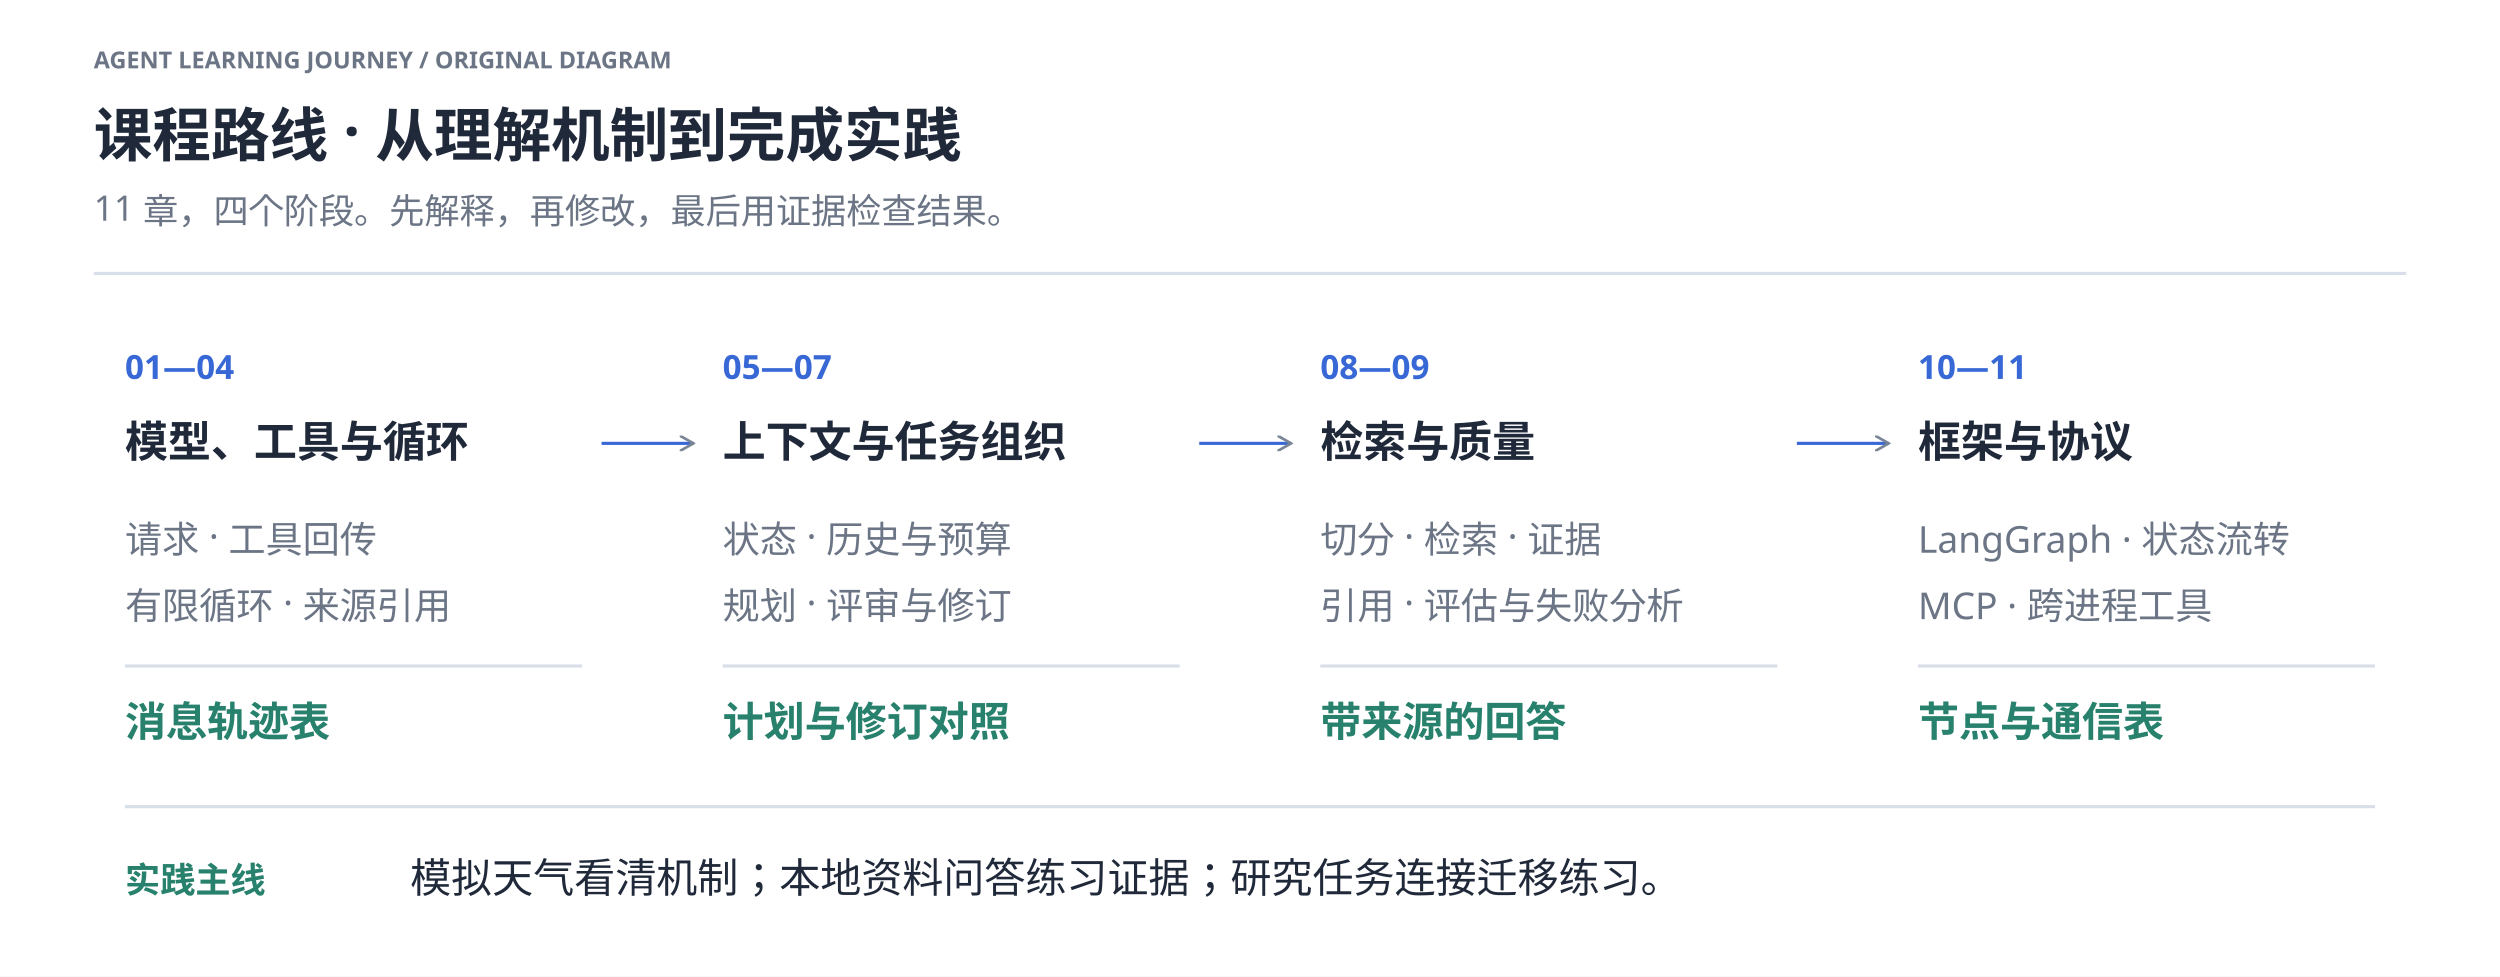
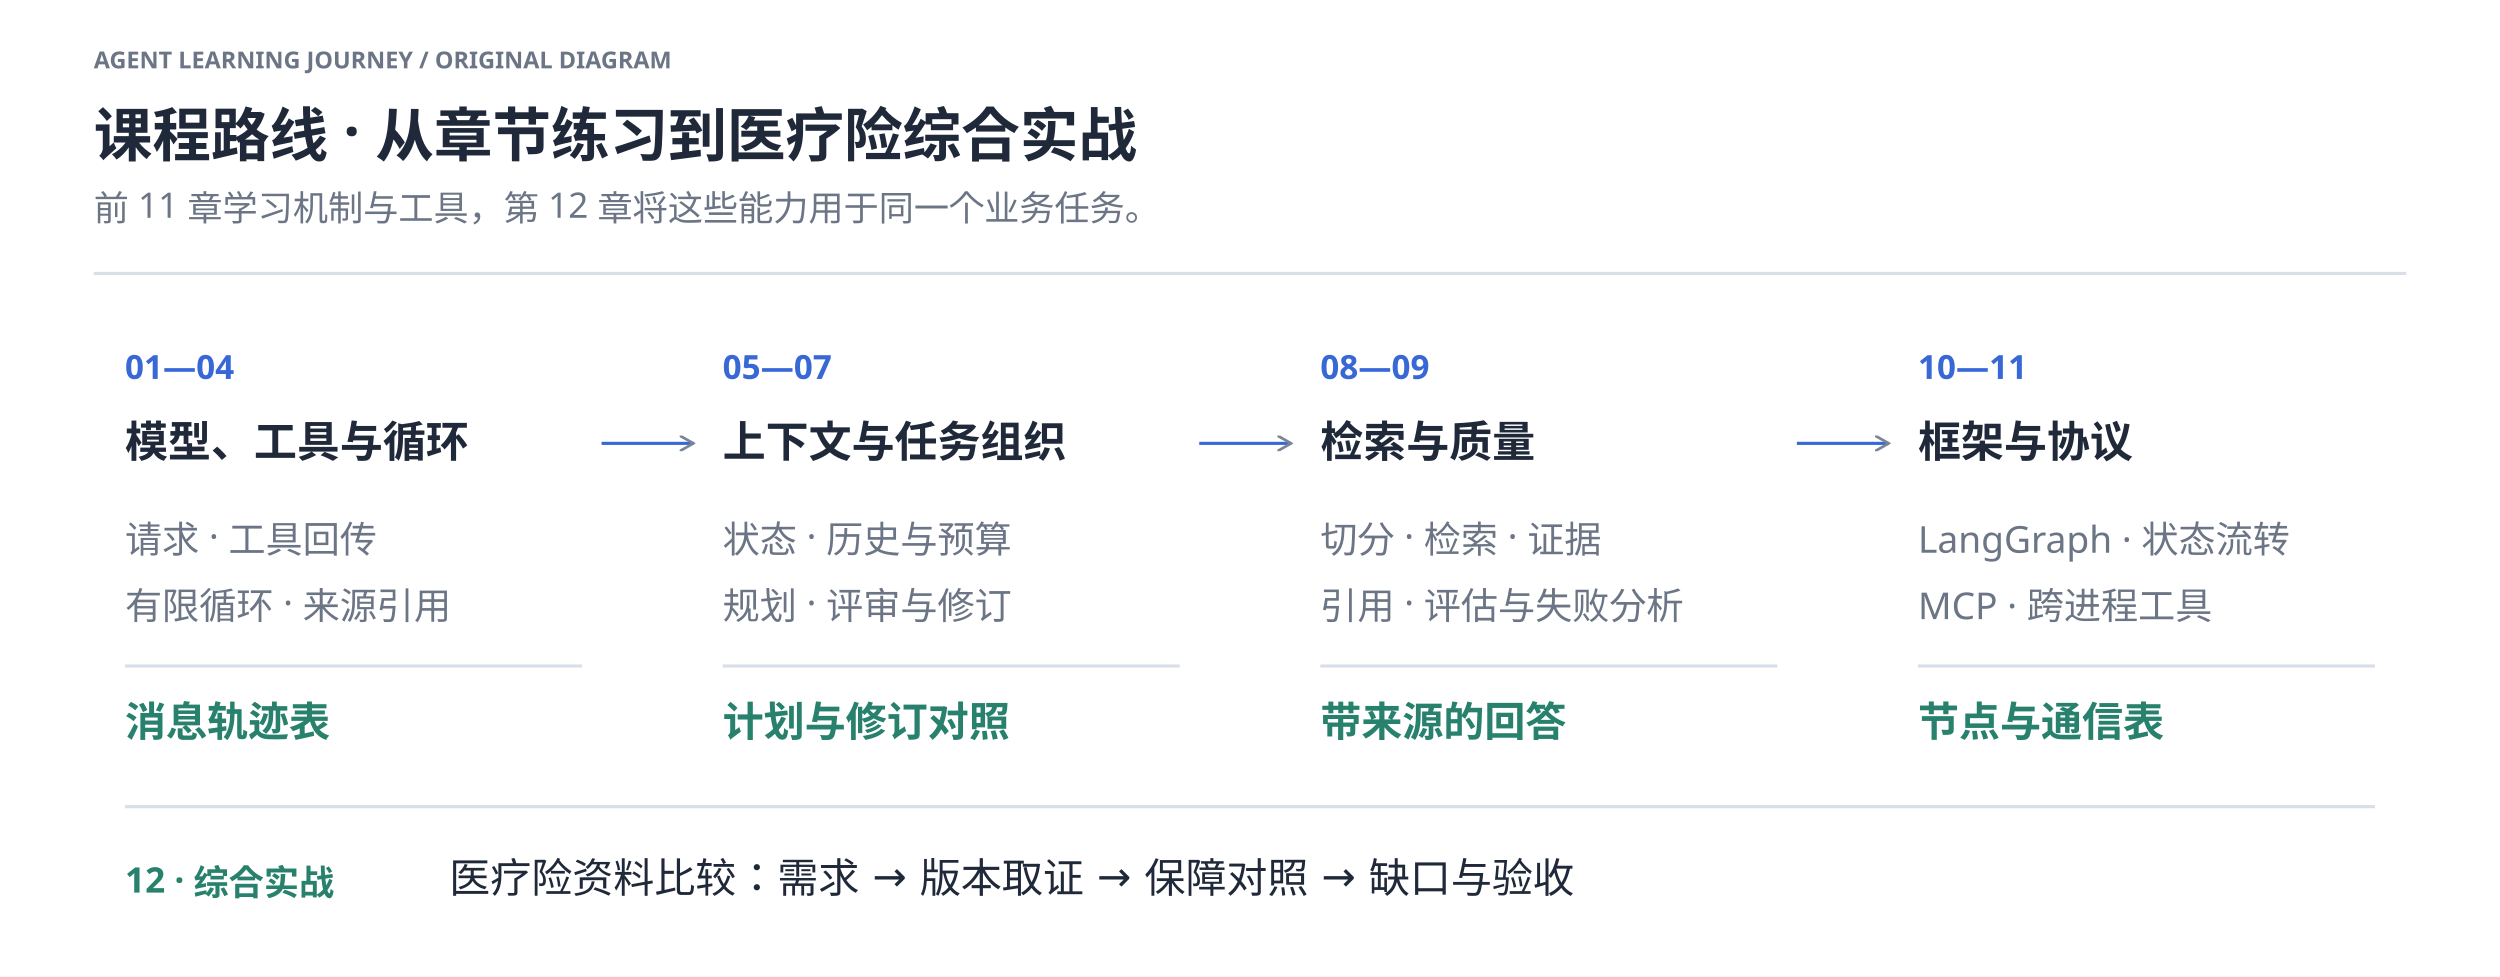
<svg xmlns="http://www.w3.org/2000/svg" width="1280" height="500" viewBox="0 0 1280 500" role="img" aria-labelledby="title desc">
  <defs>
    <marker id="arrow" markerWidth="8" markerHeight="8" refX="7" refY="4" orient="auto" markerUnits="userSpaceOnUse">
      <path d="M0 0L7 4L0 8" fill="none" stroke="#798596" stroke-width="1.4" />
    </marker>
  </defs>
  <rect width="1280" height="500" fill="white" />
  <g font-family="Segoe UI, Microsoft YaHei, sans-serif">
    <text x="48" y="35" font-size="12" fill="#6B7585" font-weight="600" text-anchor="start">AGENT LEARNING JOURNEY  /  ORIGINAL DIAGRAM</text>
-     <text x="48" y="80" font-size="30" fill="#20293A" font-weight="600" text-anchor="start">课程路线 · 从理解机制到完成实践</text>
-     <text x="48" y="113" font-size="18" fill="#6B7585" font-weight="400" text-anchor="start">11 章，四个阶段。先解释，再修改，最后用证据检查结果。</text>
+     <text x="48" y="80" font-size="30" fill="#20293A" font-weight="600" text-anchor="start">课程路线 · 从章节练习到医疗险综合实战</text>
+     <text x="48" y="113" font-size="18" fill="#6B7585" font-weight="400" text-anchor="start">前 11 章学习机制与工具，第 12 章将这些能力用于同一个业务任务。</text>
    <path d="M48 140L1232 140" fill="none" stroke="#D9DFE8" stroke-width="1.6" />
    <text x="64" y="194" font-size="17" fill="#3867D6" font-weight="600" text-anchor="start">01—04</text>
    <text x="64" y="234" font-size="22" fill="#20293A" font-weight="600" text-anchor="start">模型、工具与循环</text>
    <text x="64" y="283" font-size="19" fill="#6B7585" font-weight="400" text-anchor="start">请求 · 工具回传</text>
    <text x="64" y="317" font-size="19" fill="#6B7585" font-weight="400" text-anchor="start">有限循环 · 来源引用</text>
    <path d="M64 341L298 341" fill="none" stroke="#D9DFE8" stroke-width="1.6" />
    <text x="64" y="377" font-size="21" fill="#27816C" font-weight="600" text-anchor="start">消息轨迹表</text>
    <path d="M308 227L355 227" fill="none" stroke="#3867D6" stroke-width="1.6" marker-end="url(#arrow)" />
    <text x="370" y="194" font-size="17" fill="#3867D6" font-weight="600" text-anchor="start">05—07</text>
    <text x="370" y="234" font-size="22" fill="#20293A" font-weight="600" text-anchor="start">上下文与任务组织</text>
    <text x="370" y="283" font-size="19" fill="#6B7585" font-weight="400" text-anchor="start">状态 · 历史与预算</text>
    <text x="370" y="317" font-size="19" fill="#6B7585" font-weight="400" text-anchor="start">规划 · 评审与修订</text>
    <path d="M370 341L604 341" fill="none" stroke="#D9DFE8" stroke-width="1.6" />
    <text x="370" y="377" font-size="21" fill="#27816C" font-weight="600" text-anchor="start">计划与修订对照</text>
    <path d="M614 227L661 227" fill="none" stroke="#3867D6" stroke-width="1.6" marker-end="url(#arrow)" />
    <text x="676" y="194" font-size="17" fill="#3867D6" font-weight="600" text-anchor="start">08—09</text>
    <text x="676" y="234" font-size="22" fill="#20293A" font-weight="600" text-anchor="start">检索与质量</text>
    <text x="676" y="283" font-size="19" fill="#6B7585" font-weight="400" text-anchor="start">切分 · 检索 · 证据</text>
    <text x="676" y="317" font-size="19" fill="#6B7585" font-weight="400" text-anchor="start">引用 · 评估与失败分析</text>
    <path d="M676 341L910 341" fill="none" stroke="#D9DFE8" stroke-width="1.6" />
    <text x="676" y="377" font-size="21" fill="#27816C" font-weight="600" text-anchor="start">带来源的回答</text>
    <path d="M920 227L967 227" fill="none" stroke="#3867D6" stroke-width="1.6" marker-end="url(#arrow)" />
    <text x="982" y="194" font-size="17" fill="#3867D6" font-weight="600" text-anchor="start">10—11</text>
    <text x="982" y="234" font-size="22" fill="#20293A" font-weight="600" text-anchor="start">框架与协议</text>
    <text x="982" y="283" font-size="19" fill="#6B7585" font-weight="400" text-anchor="start">LangGraph · 状态流转</text>
    <text x="982" y="317" font-size="19" fill="#6B7585" font-weight="400" text-anchor="start">MCP · 跨进程工具</text>
    <path d="M982 341L1216 341" fill="none" stroke="#D9DFE8" stroke-width="1.6" />
    <text x="982" y="377" font-size="21" fill="#27816C" font-weight="600" text-anchor="start">节点与通信表</text>
    <path d="M64 413L1216 413" fill="none" stroke="#D9DFE8" stroke-width="1.6" />
-     <text x="64" y="457" font-size="18" fill="#27816C" font-weight="600" text-anchor="start">实践主线</text>
-     <text x="210" y="457" font-size="21" fill="#20293A" font-weight="400" text-anchor="start">模拟天气看清机制；本地资料问答练习证据；研究任务连接迁移练习。</text>
+     <text x="64" y="457" font-size="18" fill="#27816C" font-weight="600" text-anchor="start">12 · 综合实战</text>
+     <text x="230" y="457" font-size="21" fill="#20293A" font-weight="400" text-anchor="start">医疗险资料比较：需求 → 版本取证 → 保障对照 → 缺口与验收</text>
  </g>
</svg>
